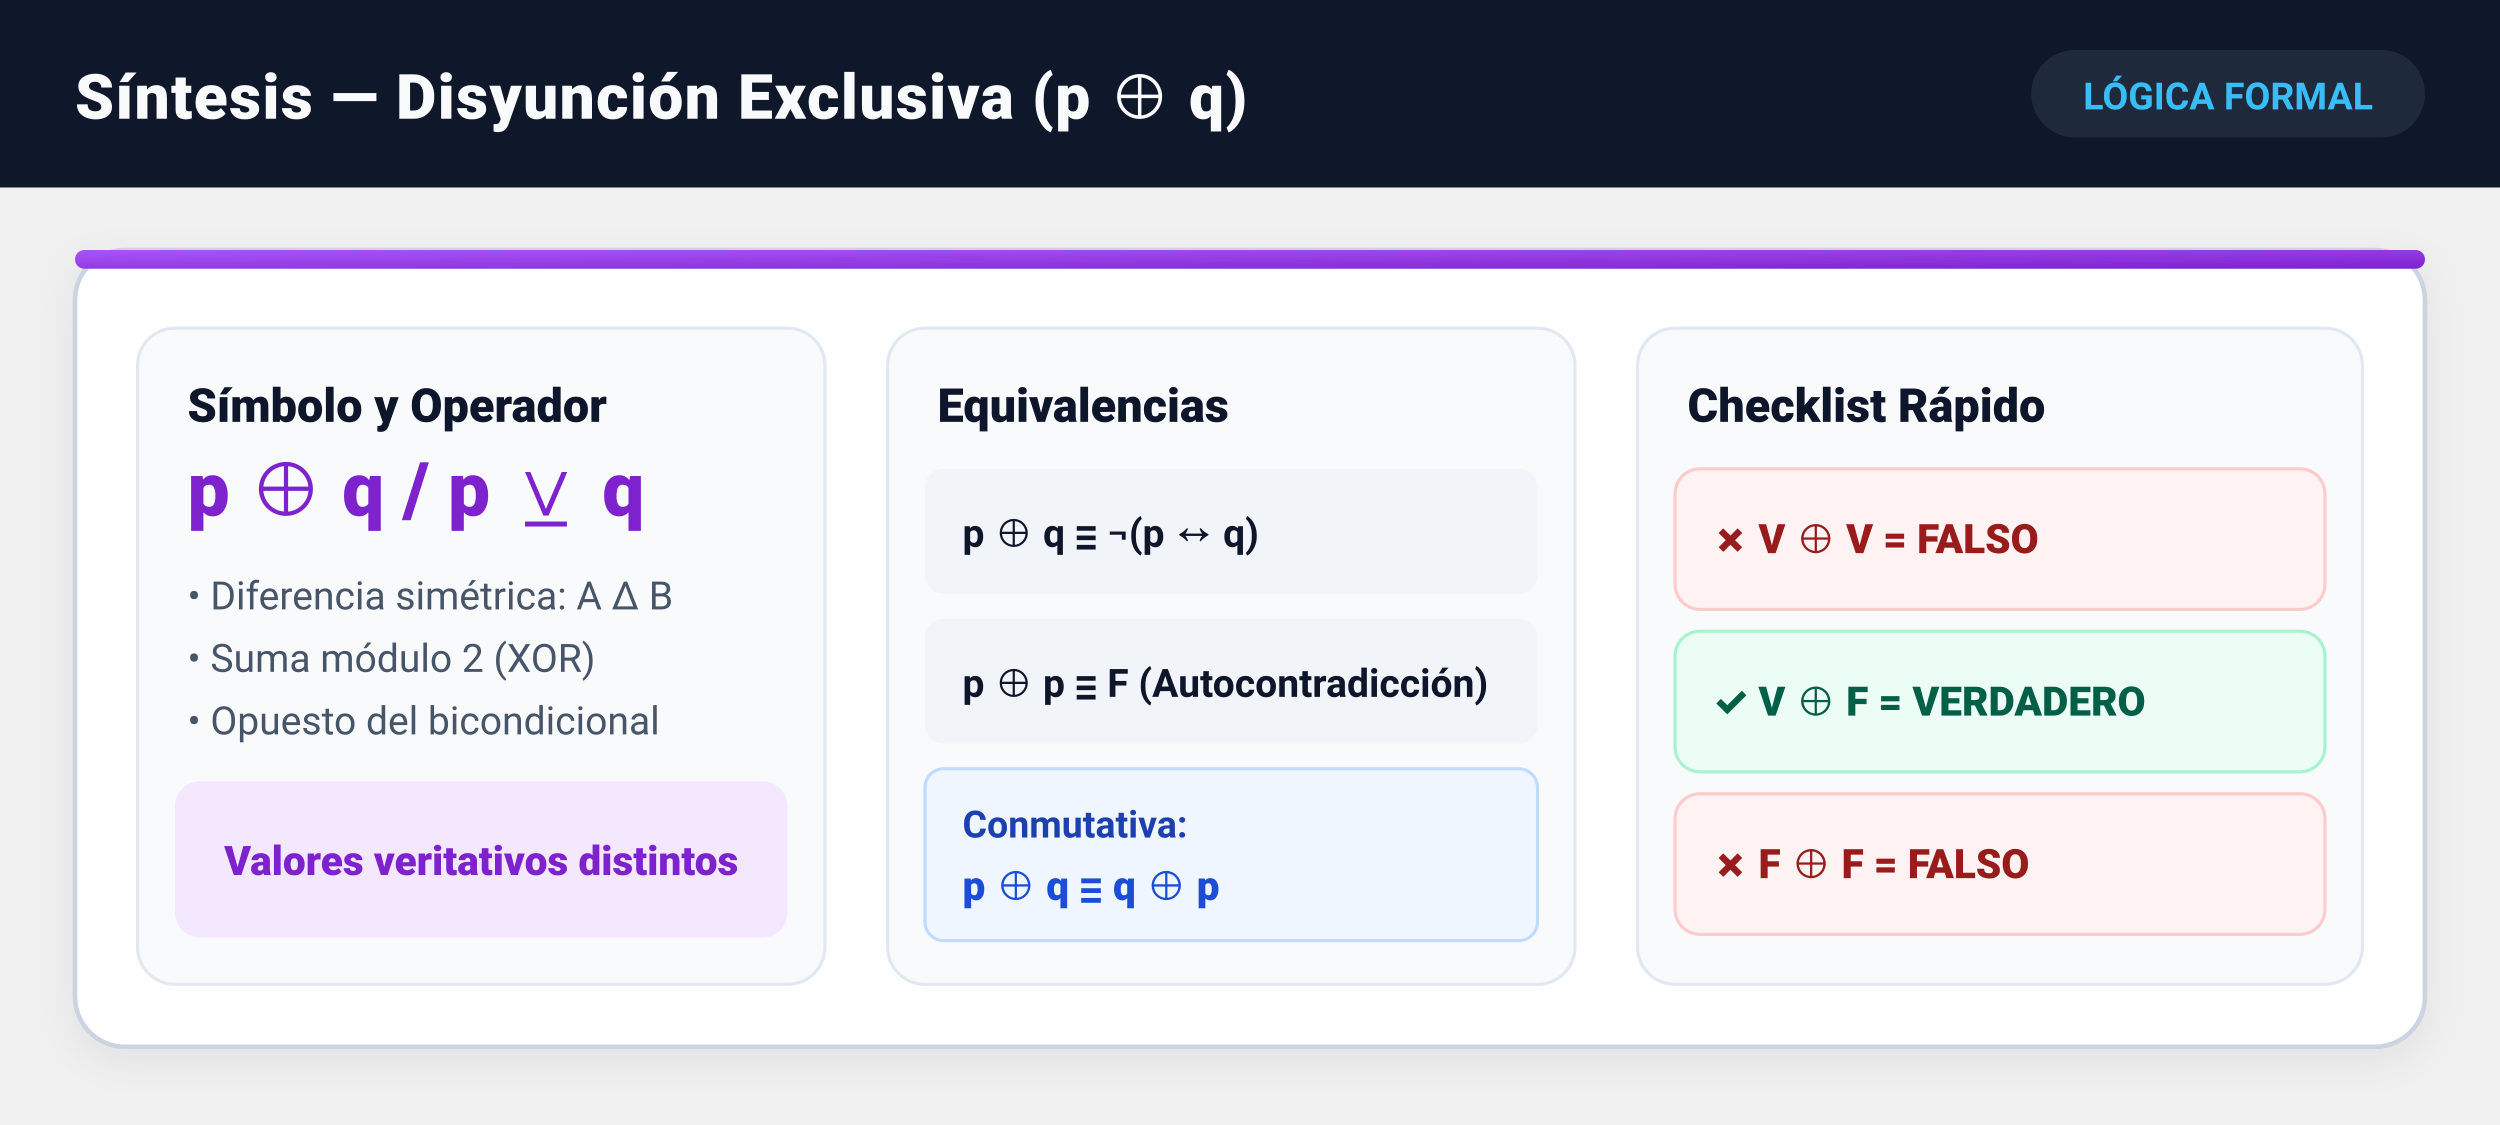
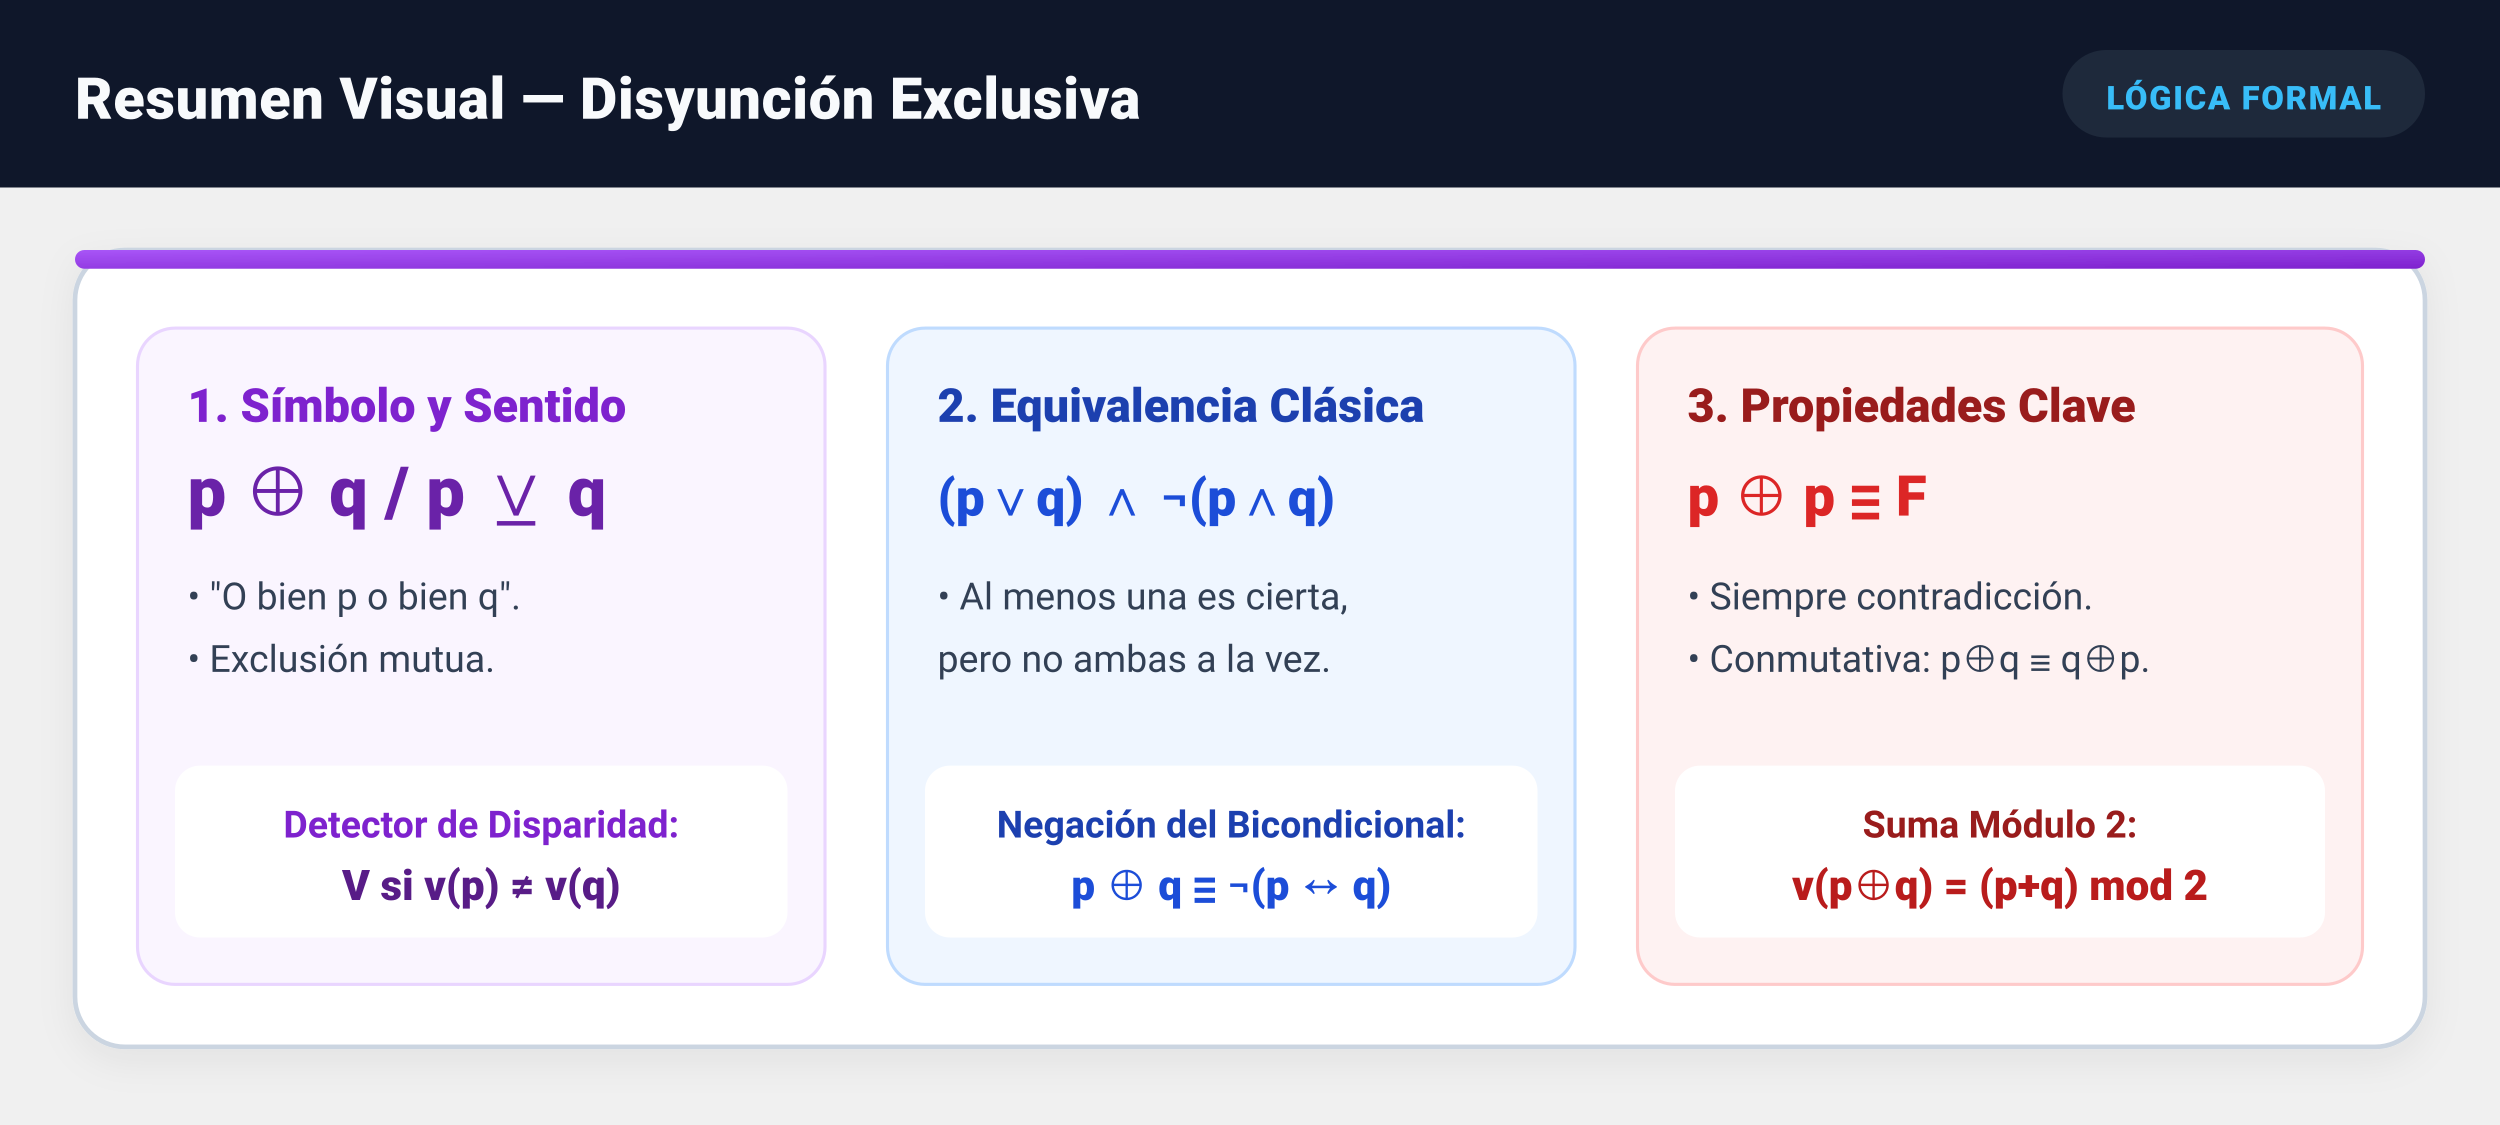
<svg xmlns="http://www.w3.org/2000/svg" viewBox="0 0 800 360" width="100%" height="100%" style="background:#f8fafc; font-family:system-ui,-apple-system,'Segoe UI',Roboto,Helvetica,Arial,sans-serif;">
  <defs>
    <filter id="shadow" x="-5%" y="-5%" width="110%" height="115%" filterUnits="userSpaceOnUse">
      <feDropShadow dx="0" dy="4" stdDeviation="6" flood-color="#0f172a" flood-opacity="0.06" />
    </filter>
    <linearGradient id="grad-teal" x1="0%" y1="0%" x2="100%" y2="100%">
      <stop offset="0%" stop-color="#0d9488" />
      <stop offset="100%" stop-color="#0f766e" />
    </linearGradient>
    <linearGradient id="grad-blue" x1="0%" y1="0%" x2="100%" y2="100%">
      <stop offset="0%" stop-color="#3b82f6" />
      <stop offset="100%" stop-color="#1d4ed8" />
    </linearGradient>
    <linearGradient id="grad-indigo" x1="0%" y1="0%" x2="100%" y2="100%">
      <stop offset="0%" stop-color="#6366f1" />
      <stop offset="100%" stop-color="#4338ca" />
    </linearGradient>
    <linearGradient id="grad-purple" x1="0%" y1="0%" x2="100%" y2="100%">
      <stop offset="0%" stop-color="#a855f7" />
      <stop offset="100%" stop-color="#7e22ce" />
    </linearGradient>
    <linearGradient id="grad-amber" x1="0%" y1="0%" x2="100%" y2="100%">
      <stop offset="0%" stop-color="#f59e0b" />
      <stop offset="100%" stop-color="#b45309" />
    </linearGradient>
    <linearGradient id="grad-rose" x1="0%" y1="0%" x2="100%" y2="100%">
      <stop offset="0%" stop-color="#f43f5e" />
      <stop offset="100%" stop-color="#be123c" />
    </linearGradient>
  </defs>
  <rect x="0" y="0" width="800" height="60" fill="#0f172a" />
-   <text x="24" y="38" fill="#f8fafc" font-size="20" font-weight="800" letter-spacing="0.02em">Síntesis — Disyunción Exclusiva (p ⊕ q)</text>
-   <rect x="650" y="16" width="126" height="28" rx="14" fill="#1e293b" />
-   <text x="713" y="35" fill="#38bdf8" font-size="12" font-weight="700" text-anchor="middle">LÓGICA FORMAL</text>
+   <text x="24" y="38" fill="#f8fafc" font-size="18.5" font-weight="800" letter-spacing="0.01em">Resumen Visual — Disyunción Exclusiva</text>
+   <rect x="660" y="16" width="116" height="28" rx="14" fill="#1e293b" />
+   <text x="718" y="35" fill="#38bdf8" font-size="10.5" font-weight="800" text-anchor="middle" letter-spacing="0.05em">LÓGICA FORMAL</text>
  <g filter="url(#shadow)">
    <rect x="24" y="80" width="752" height="255" rx="16" fill="#ffffff" stroke="#cbd5e1" stroke-width="1.5" />
    <rect x="24" y="80" width="752" height="6" fill="url(#grad-purple)" rx="3" />
-     <rect x="44" y="105" width="220" height="210" rx="12" fill="#f8fafc" stroke="#e2e8f0" />
-     <text x="60" y="135" fill="#0f172a" font-size="15" font-weight="800">Símbolo y Operador</text>
-     <text x="60" y="165" fill="#7e22ce" font-size="24" font-weight="900">p ⊕ q  /  p ⊻ q</text>
-     <text x="60" y="195" fill="#475569" font-size="12.5">• Diferencia simétrica: A Δ B</text>
-     <text x="60" y="215" fill="#475569" font-size="12.5">• Suma módulo 2 (XOR)</text>
-     <text x="60" y="235" fill="#475569" font-size="12.5">• Opuesto del bicondicional</text>
-     <rect x="56" y="250" width="196" height="50" rx="8" fill="#f3e8ff" />
-     <text x="154" y="280" fill="#7e22ce" font-size="13" font-weight="800" text-anchor="middle">Valores veritativos distintos</text>
-     <rect x="284" y="105" width="220" height="210" rx="12" fill="#f8fafc" stroke="#e2e8f0" />
-     <text x="300" y="135" fill="#0f172a" font-size="15" font-weight="800">Equivalencias</text>
-     <rect x="296" y="150" width="196" height="40" rx="6" fill="#f1f5f9" />
-     <text x="308" y="175" fill="#0f172a" font-size="12.5" font-weight="700">p ⊕ q ≡ ¬(p ↔ q)</text>
-     <rect x="296" y="198" width="196" height="40" rx="6" fill="#f1f5f9" />
-     <text x="308" y="223" fill="#0f172a" font-size="12.5" font-weight="700">p ⊕ p ≡ F (Autocontradicción)</text>
-     <rect x="296" y="246" width="196" height="55" rx="6" fill="#eff6ff" stroke="#bfdbfe" />
-     <text x="308" y="268" fill="#1e40af" font-size="12" font-weight="700">Conmutativa:</text>
-     <text x="308" y="288" fill="#1d4ed8" font-size="13" font-weight="800">p ⊕ q ≡ q ⊕ p</text>
-     <rect x="524" y="105" width="232" height="210" rx="12" fill="#f8fafc" stroke="#e2e8f0" />
-     <text x="540" y="135" fill="#0f172a" font-size="15" font-weight="800">Checklist Rápido</text>
-     <rect x="536" y="150" width="208" height="45" rx="8" fill="#fef2f2" stroke="#fecaca" />
-     <text x="548" y="177" fill="#991b1b" font-size="13" font-weight="800">✗ V ⊕ V = FALSO</text>
-     <rect x="536" y="202" width="208" height="45" rx="8" fill="#ecfdf5" stroke="#a7f3d0" />
-     <text x="548" y="229" fill="#065f46" font-size="13" font-weight="800">✓ V ⊕ F = VERDADERO</text>
-     <rect x="536" y="254" width="208" height="45" rx="8" fill="#fef2f2" stroke="#fecaca" />
-     <text x="548" y="281" fill="#991b1b" font-size="13" font-weight="800">✗ F ⊕ F = FALSO</text>
+     <rect x="44" y="105" width="220" height="210" rx="12" fill="#faf5ff" stroke="#e9d5ff" />
+     <text x="60" y="135" fill="#7e22ce" font-size="15" font-weight="800">1. Símbolo y Sentido</text>
+     <text x="60" y="165" fill="#6b21a8" font-size="22" font-weight="900">p ⊕ q  /  p ⊻ q</text>
+     <text x="60" y="195" fill="#334155" font-size="12">• "O bien p o bien q".</text>
+     <text x="60" y="215" fill="#334155" font-size="12">• Exclusión mutua.</text>
+     <rect x="56" y="245" width="196" height="55" rx="8" fill="#ffffff" />
+     <text x="154" y="268" fill="#7e22ce" font-size="12" font-weight="700" text-anchor="middle">Detector de Disparidad:</text>
+     <text x="154" y="288" fill="#581c87" font-size="13.5" font-weight="800" text-anchor="middle">V si v(p) ≠ v(q)</text>
+     <rect x="284" y="105" width="220" height="210" rx="12" fill="#eff6ff" stroke="#bfdbfe" />
+     <text x="300" y="135" fill="#1e40af" font-size="15" font-weight="800">2. Equivalencia Clásica</text>
+     <text x="300" y="165" fill="#1d4ed8" font-size="16.5" font-weight="900">(p∨q) ∧ ¬(p∧q)</text>
+     <text x="300" y="195" fill="#334155" font-size="12">• Al menos una es cierta,</text>
+     <text x="300" y="215" fill="#334155" font-size="12">  pero no ambas a la vez.</text>
+     <rect x="296" y="245" width="196" height="55" rx="8" fill="#ffffff" />
+     <text x="394" y="268" fill="#1e40af" font-size="12" font-weight="700" text-anchor="middle">Negación del Bicondicional:</text>
+     <text x="394" y="288" fill="#1d4ed8" font-size="13.5" font-weight="800" text-anchor="middle">p ⊕ q ≡ ¬(p ↔ q)</text>
+     <rect x="524" y="105" width="232" height="210" rx="12" fill="#fef2f2" stroke="#fecaca" />
+     <text x="540" y="135" fill="#991b1b" font-size="15" font-weight="800">3. Propiedades Clave</text>
+     <text x="540" y="165" fill="#dc2626" font-size="18" font-weight="900">p ⊕ p ≡ F</text>
+     <text x="540" y="195" fill="#334155" font-size="12">• Siempre contradicción.</text>
+     <text x="540" y="215" fill="#334155" font-size="12">• Conmutativa: p⊕q ≡ q⊕p.</text>
+     <rect x="536" y="245" width="208" height="55" rx="8" fill="#ffffff" />
+     <text x="640" y="268" fill="#991b1b" font-size="12" font-weight="700" text-anchor="middle">Suma Módulo 2:</text>
+     <text x="640" y="288" fill="#b91c1c" font-size="13.5" font-weight="800" text-anchor="middle">v(p⊕q) = (p+q) mod 2</text>
  </g>
</svg>
